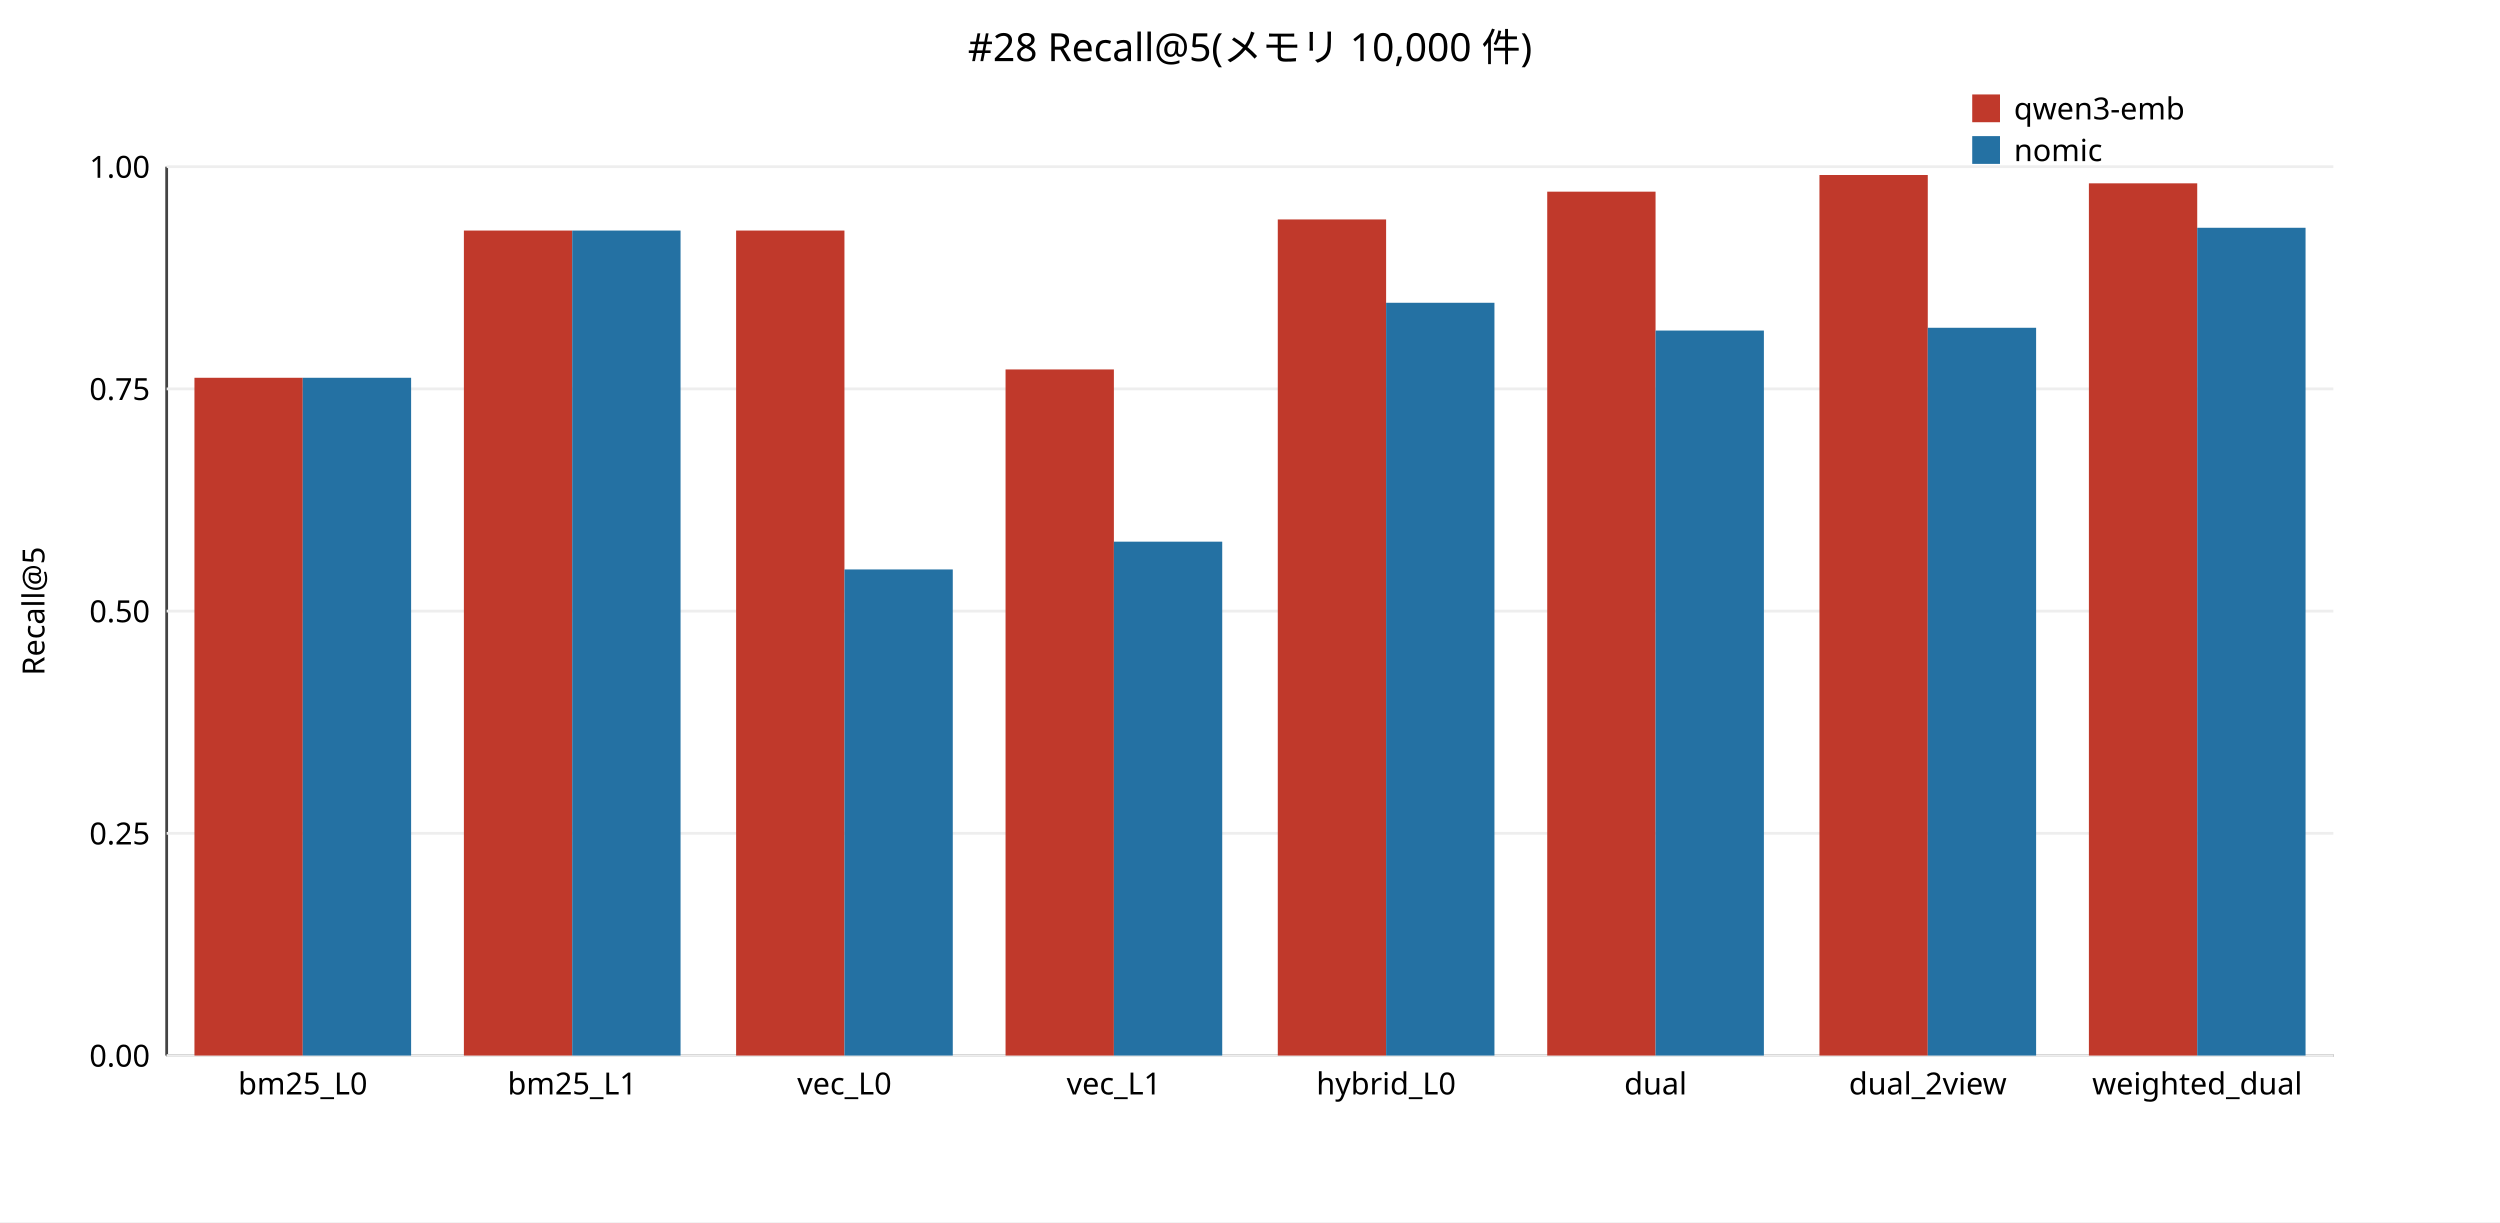
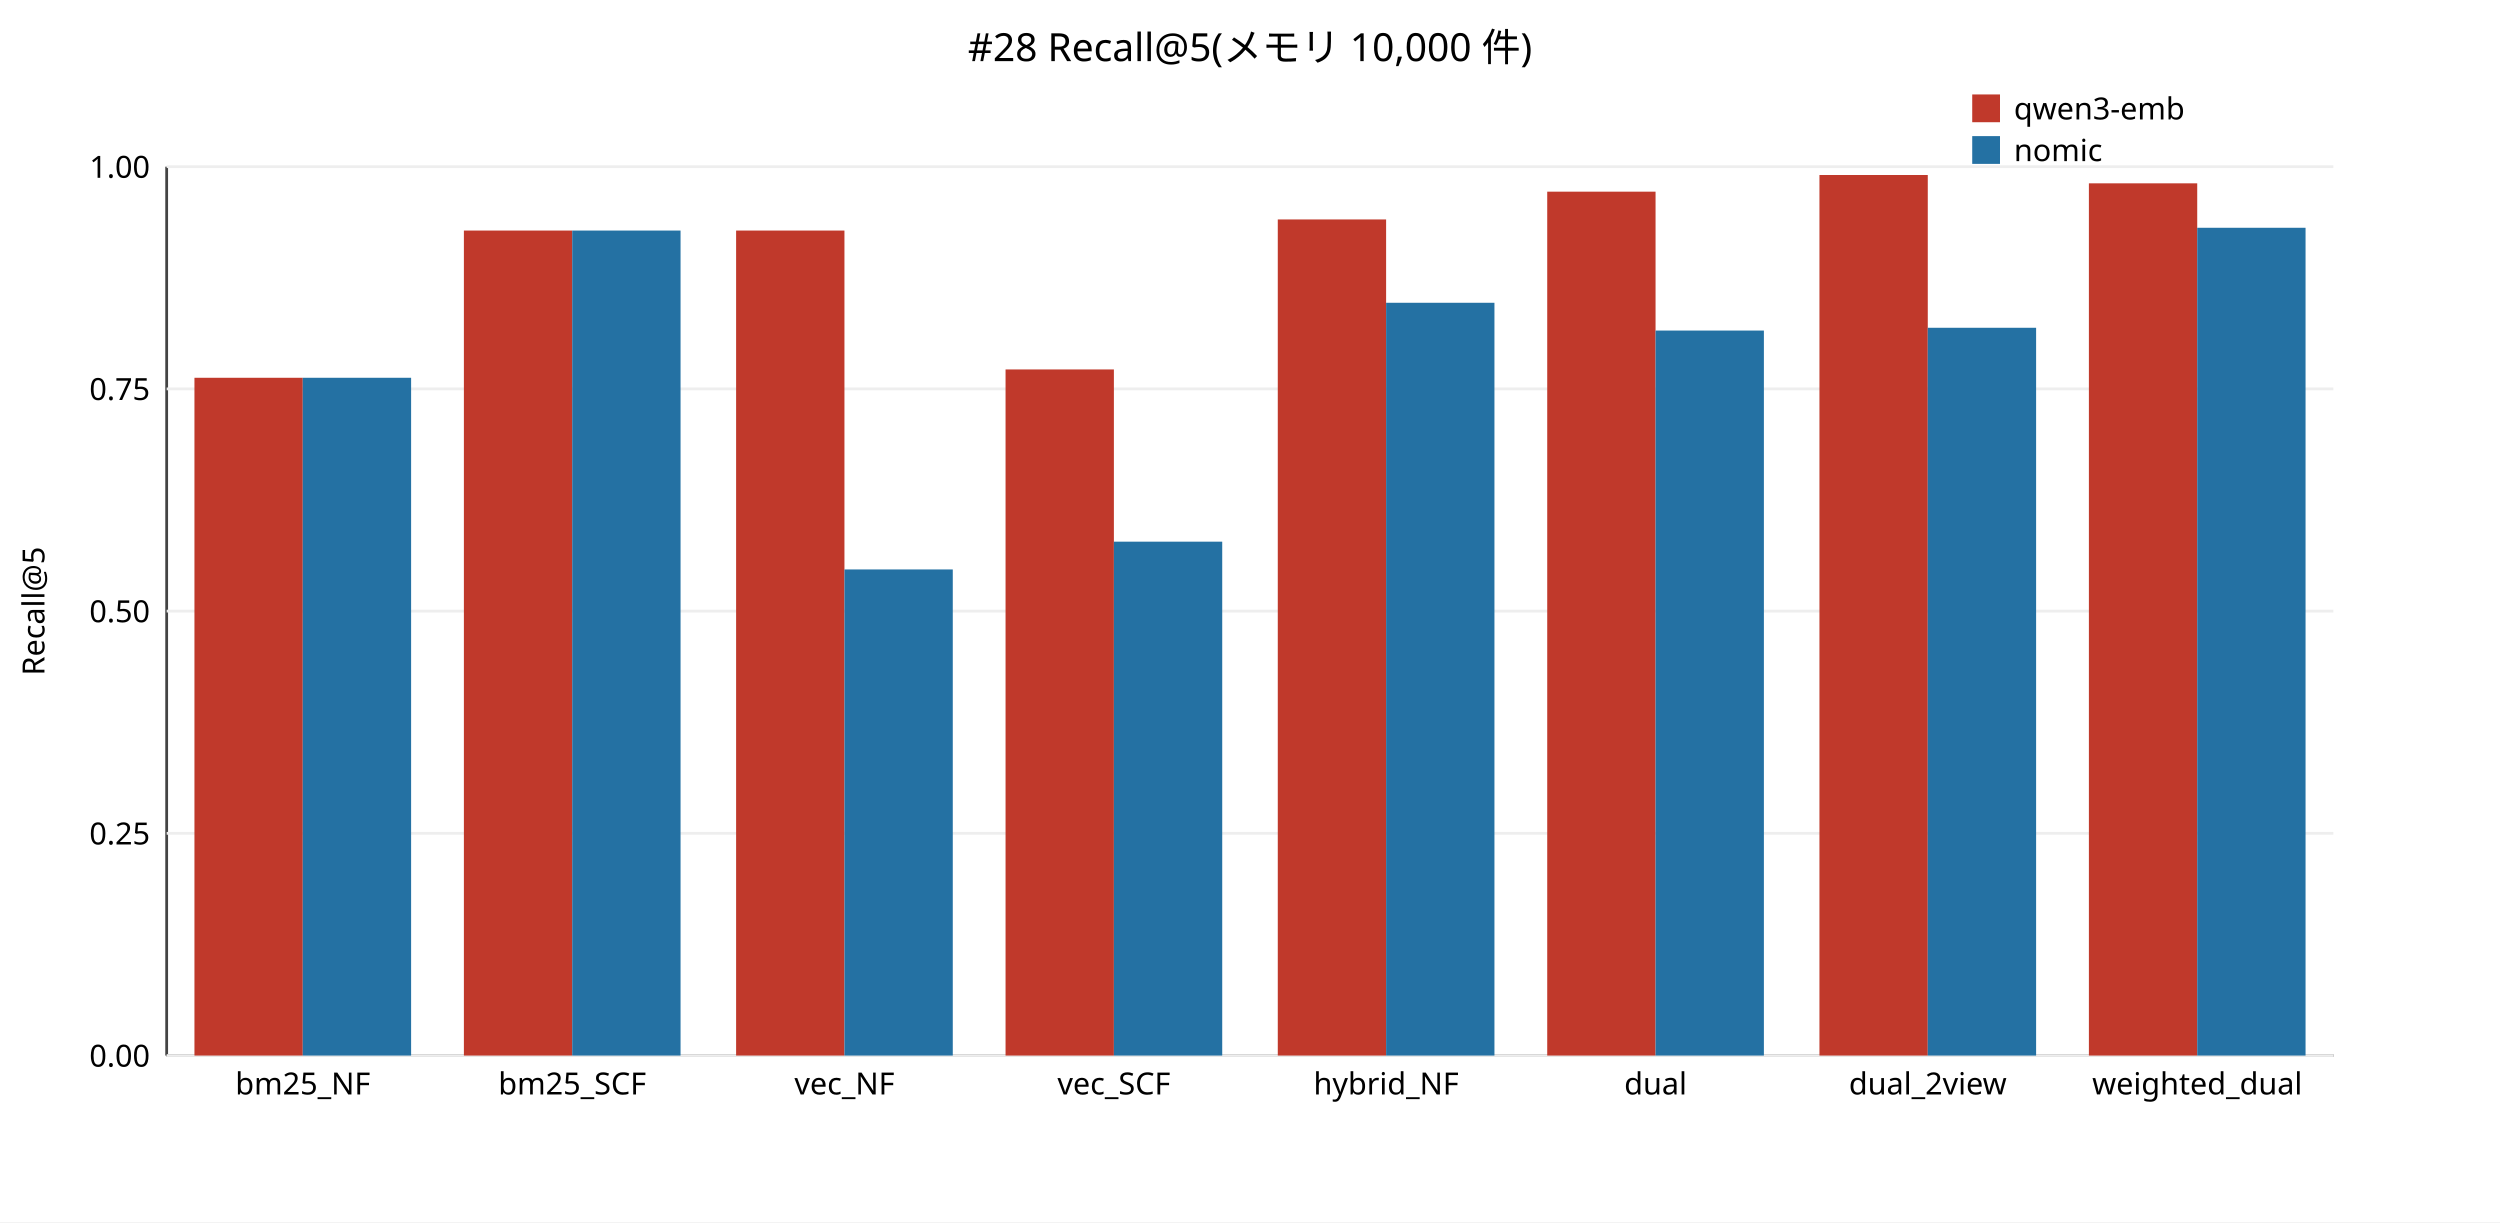
<svg xmlns="http://www.w3.org/2000/svg" width="900" height="440" font-family="sans-serif" font-size="11">
  <rect width="900" height="440" fill="white" />
  <text x="450.0" y="22" text-anchor="middle" font-size="14">#28 Recall@5(メモリ 10,000 件)</text>
  <line x1="60" y1="380" x2="840" y2="380" stroke="#444" />
  <line x1="60" y1="60" x2="60" y2="380" stroke="#444" />
  <text x="16" y="220.0" transform="rotate(-90 16 220.0)" text-anchor="middle">Recall@5</text>
  <text x="54" y="384" text-anchor="end">0.00</text>
  <line x1="60" y1="380" x2="840" y2="380" stroke="#eee" />
  <text x="54" y="304" text-anchor="end">0.25</text>
  <line x1="60" y1="300" x2="840" y2="300" stroke="#eee" />
  <text x="54" y="224" text-anchor="end">0.50</text>
  <line x1="60" y1="220" x2="840" y2="220" stroke="#eee" />
  <text x="54" y="144" text-anchor="end">0.75</text>
  <line x1="60" y1="140" x2="840" y2="140" stroke="#eee" />
  <text x="54" y="64" text-anchor="end">1.00</text>
  <line x1="60" y1="60" x2="840" y2="60" stroke="#eee" />
-   <text x="109" y="394" text-anchor="middle">bm25_L0</text>
+   <text x="109" y="394" text-anchor="middle">bm25_NF</text>
  <rect x="70" y="136" width="39" height="244" fill="#c0392b" />
  <rect x="109" y="136" width="39" height="244" fill="#2471a3" />
-   <text x="206" y="394" text-anchor="middle">bm25_L1</text>
+   <text x="206" y="394" text-anchor="middle">bm25_SCF</text>
  <rect x="167" y="83" width="39" height="297" fill="#c0392b" />
  <rect x="206" y="83" width="39" height="297" fill="#2471a3" />
-   <text x="304" y="394" text-anchor="middle">vec_L0</text>
+   <text x="304" y="394" text-anchor="middle">vec_NF</text>
  <rect x="265" y="83" width="39" height="297" fill="#c0392b" />
  <rect x="304" y="205" width="39" height="175" fill="#2471a3" />
-   <text x="401" y="394" text-anchor="middle">vec_L1</text>
+   <text x="401" y="394" text-anchor="middle">vec_SCF</text>
  <rect x="362" y="133" width="39" height="247" fill="#c0392b" />
  <rect x="401" y="195" width="39" height="185" fill="#2471a3" />
-   <text x="499" y="394" text-anchor="middle">hybrid_L0</text>
+   <text x="499" y="394" text-anchor="middle">hybrid_NF</text>
  <rect x="460" y="79" width="39" height="301" fill="#c0392b" />
  <rect x="499" y="109" width="39" height="271" fill="#2471a3" />
  <text x="596" y="394" text-anchor="middle">dual</text>
  <rect x="557" y="69" width="39" height="311" fill="#c0392b" />
  <rect x="596" y="119" width="39" height="261" fill="#2471a3" />
  <text x="694" y="394" text-anchor="middle">dual_2view</text>
  <rect x="655" y="63" width="39" height="317" fill="#c0392b" />
  <rect x="694" y="118" width="39" height="262" fill="#2471a3" />
  <text x="791" y="394" text-anchor="middle">weighted_dual</text>
  <rect x="752" y="66" width="39" height="314" fill="#c0392b" />
  <rect x="791" y="82" width="39" height="298" fill="#2471a3" />
  <rect x="710" y="34" width="10" height="10" fill="#c0392b" />
  <text x="725" y="43">qwen3-emb</text>
  <rect x="710" y="49" width="10" height="10" fill="#2471a3" />
  <text x="725" y="58">nomic</text>
</svg>
